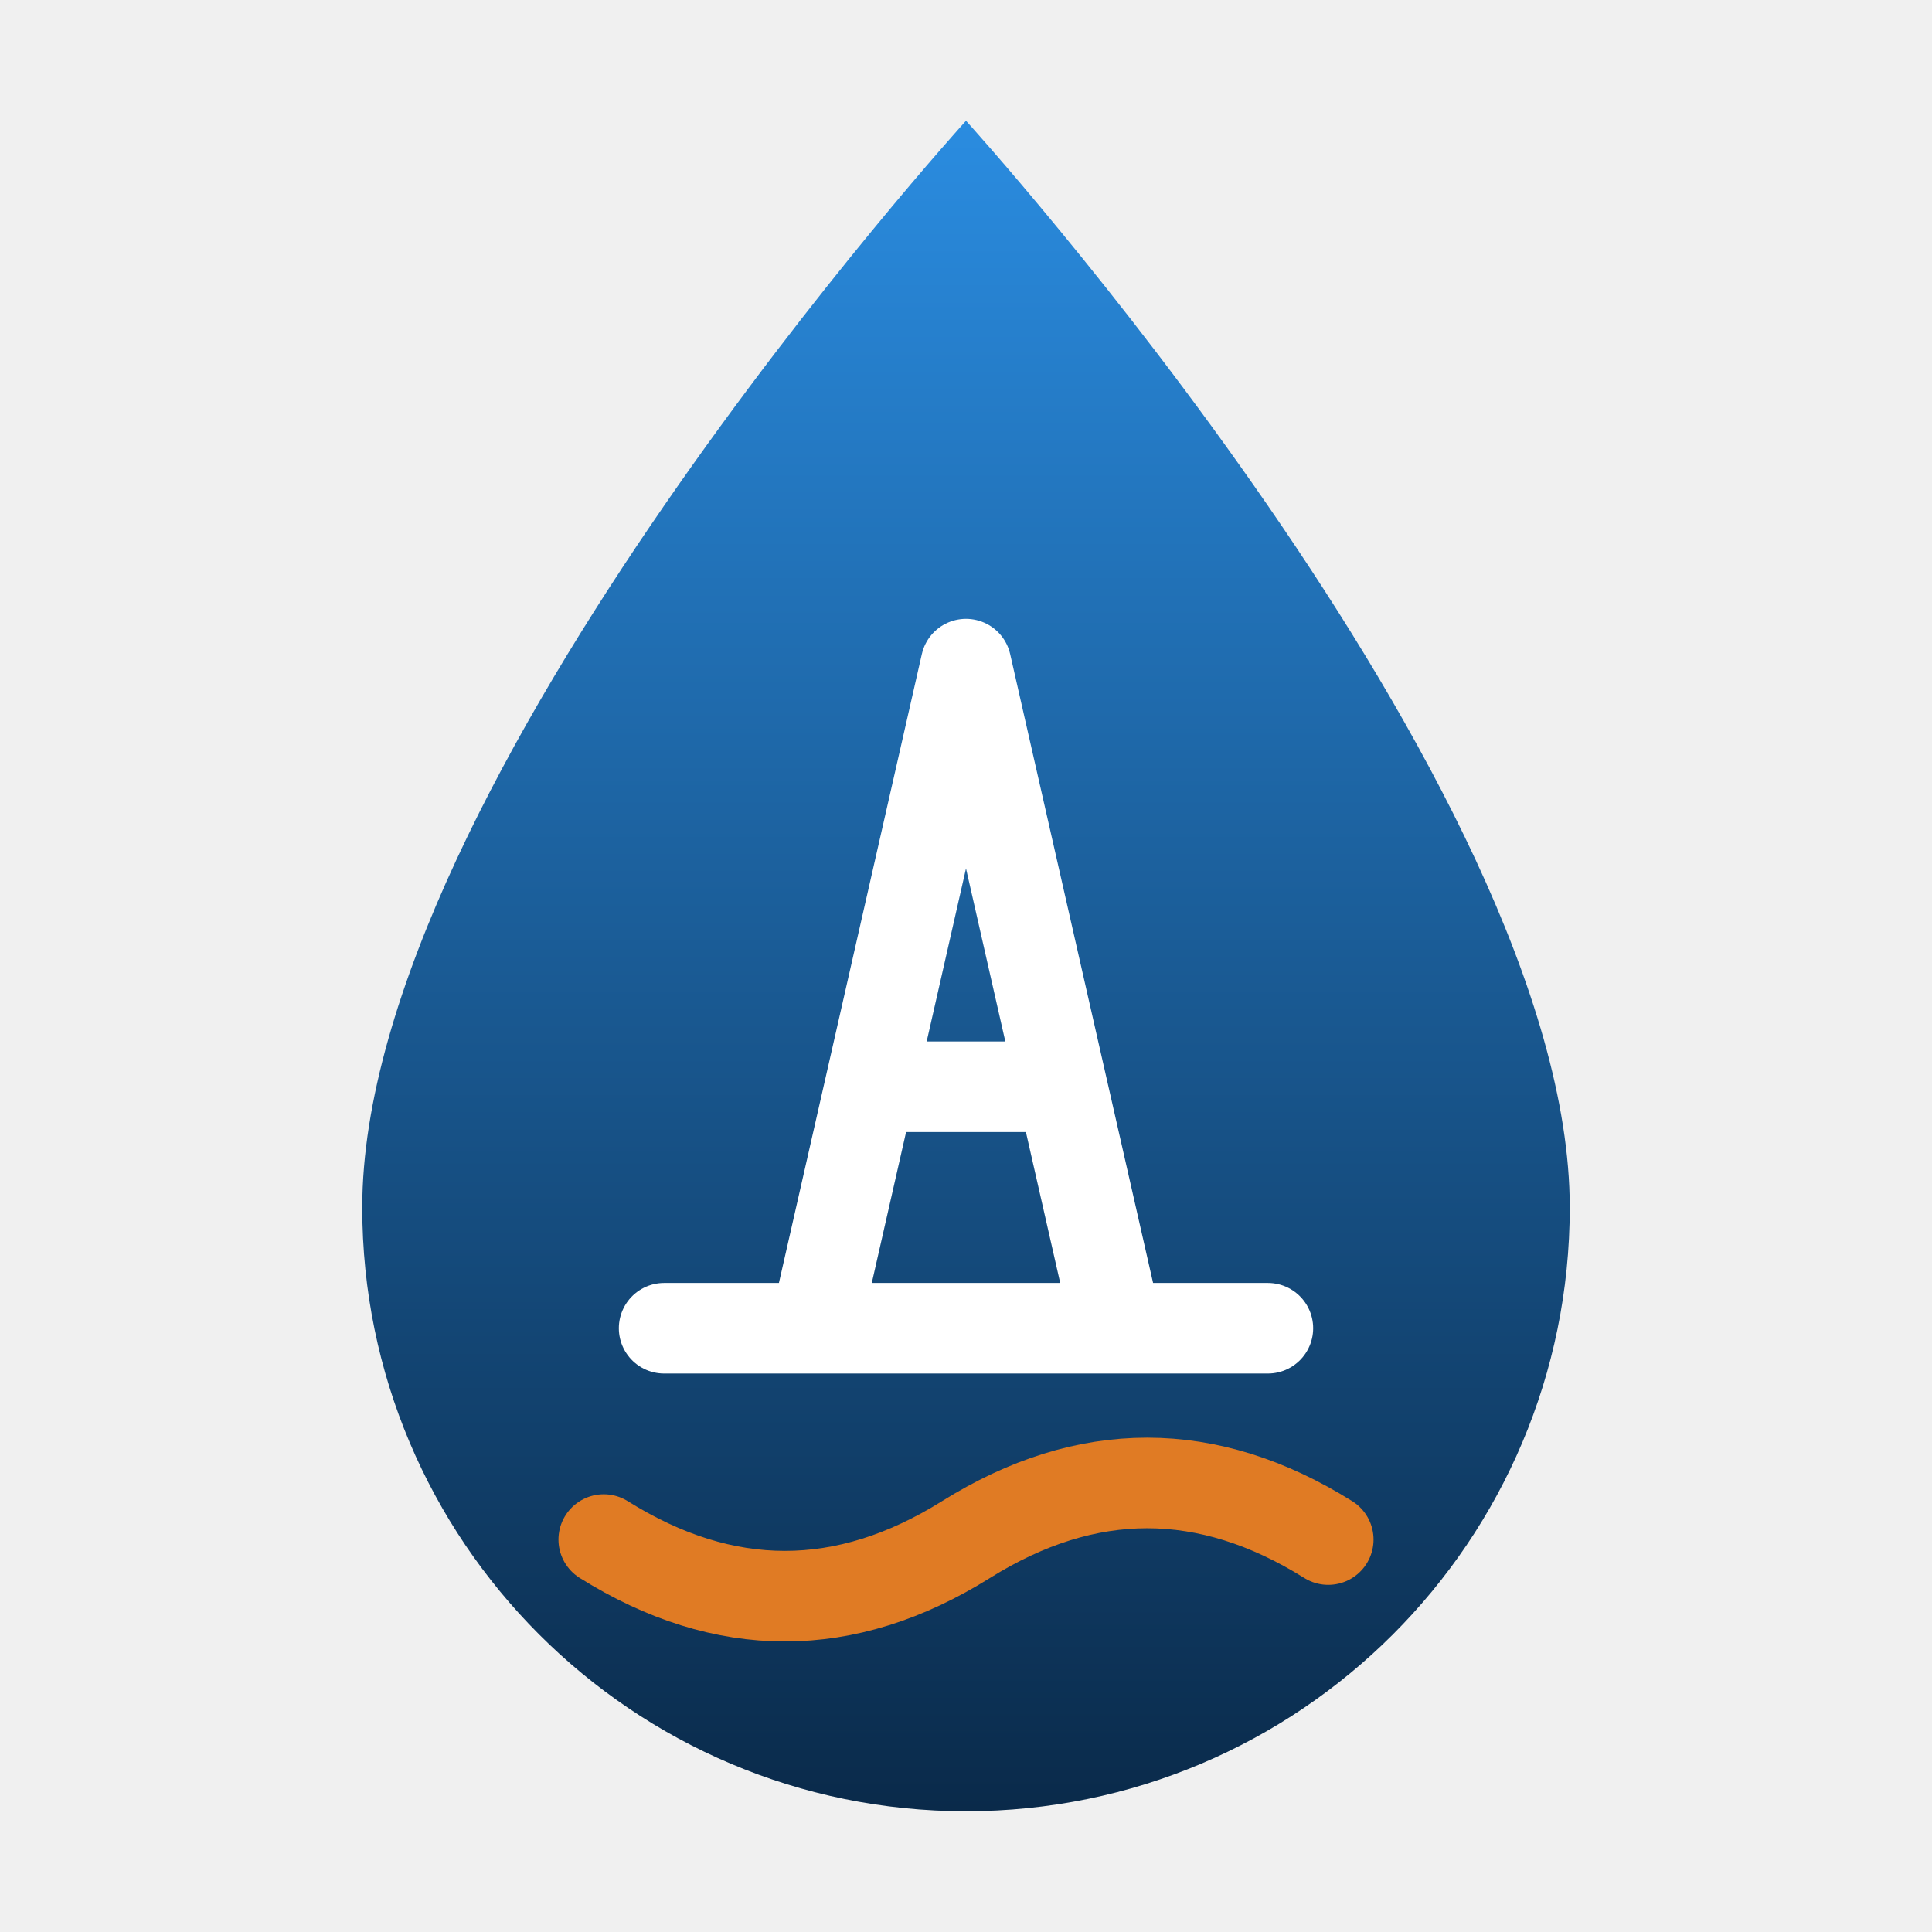
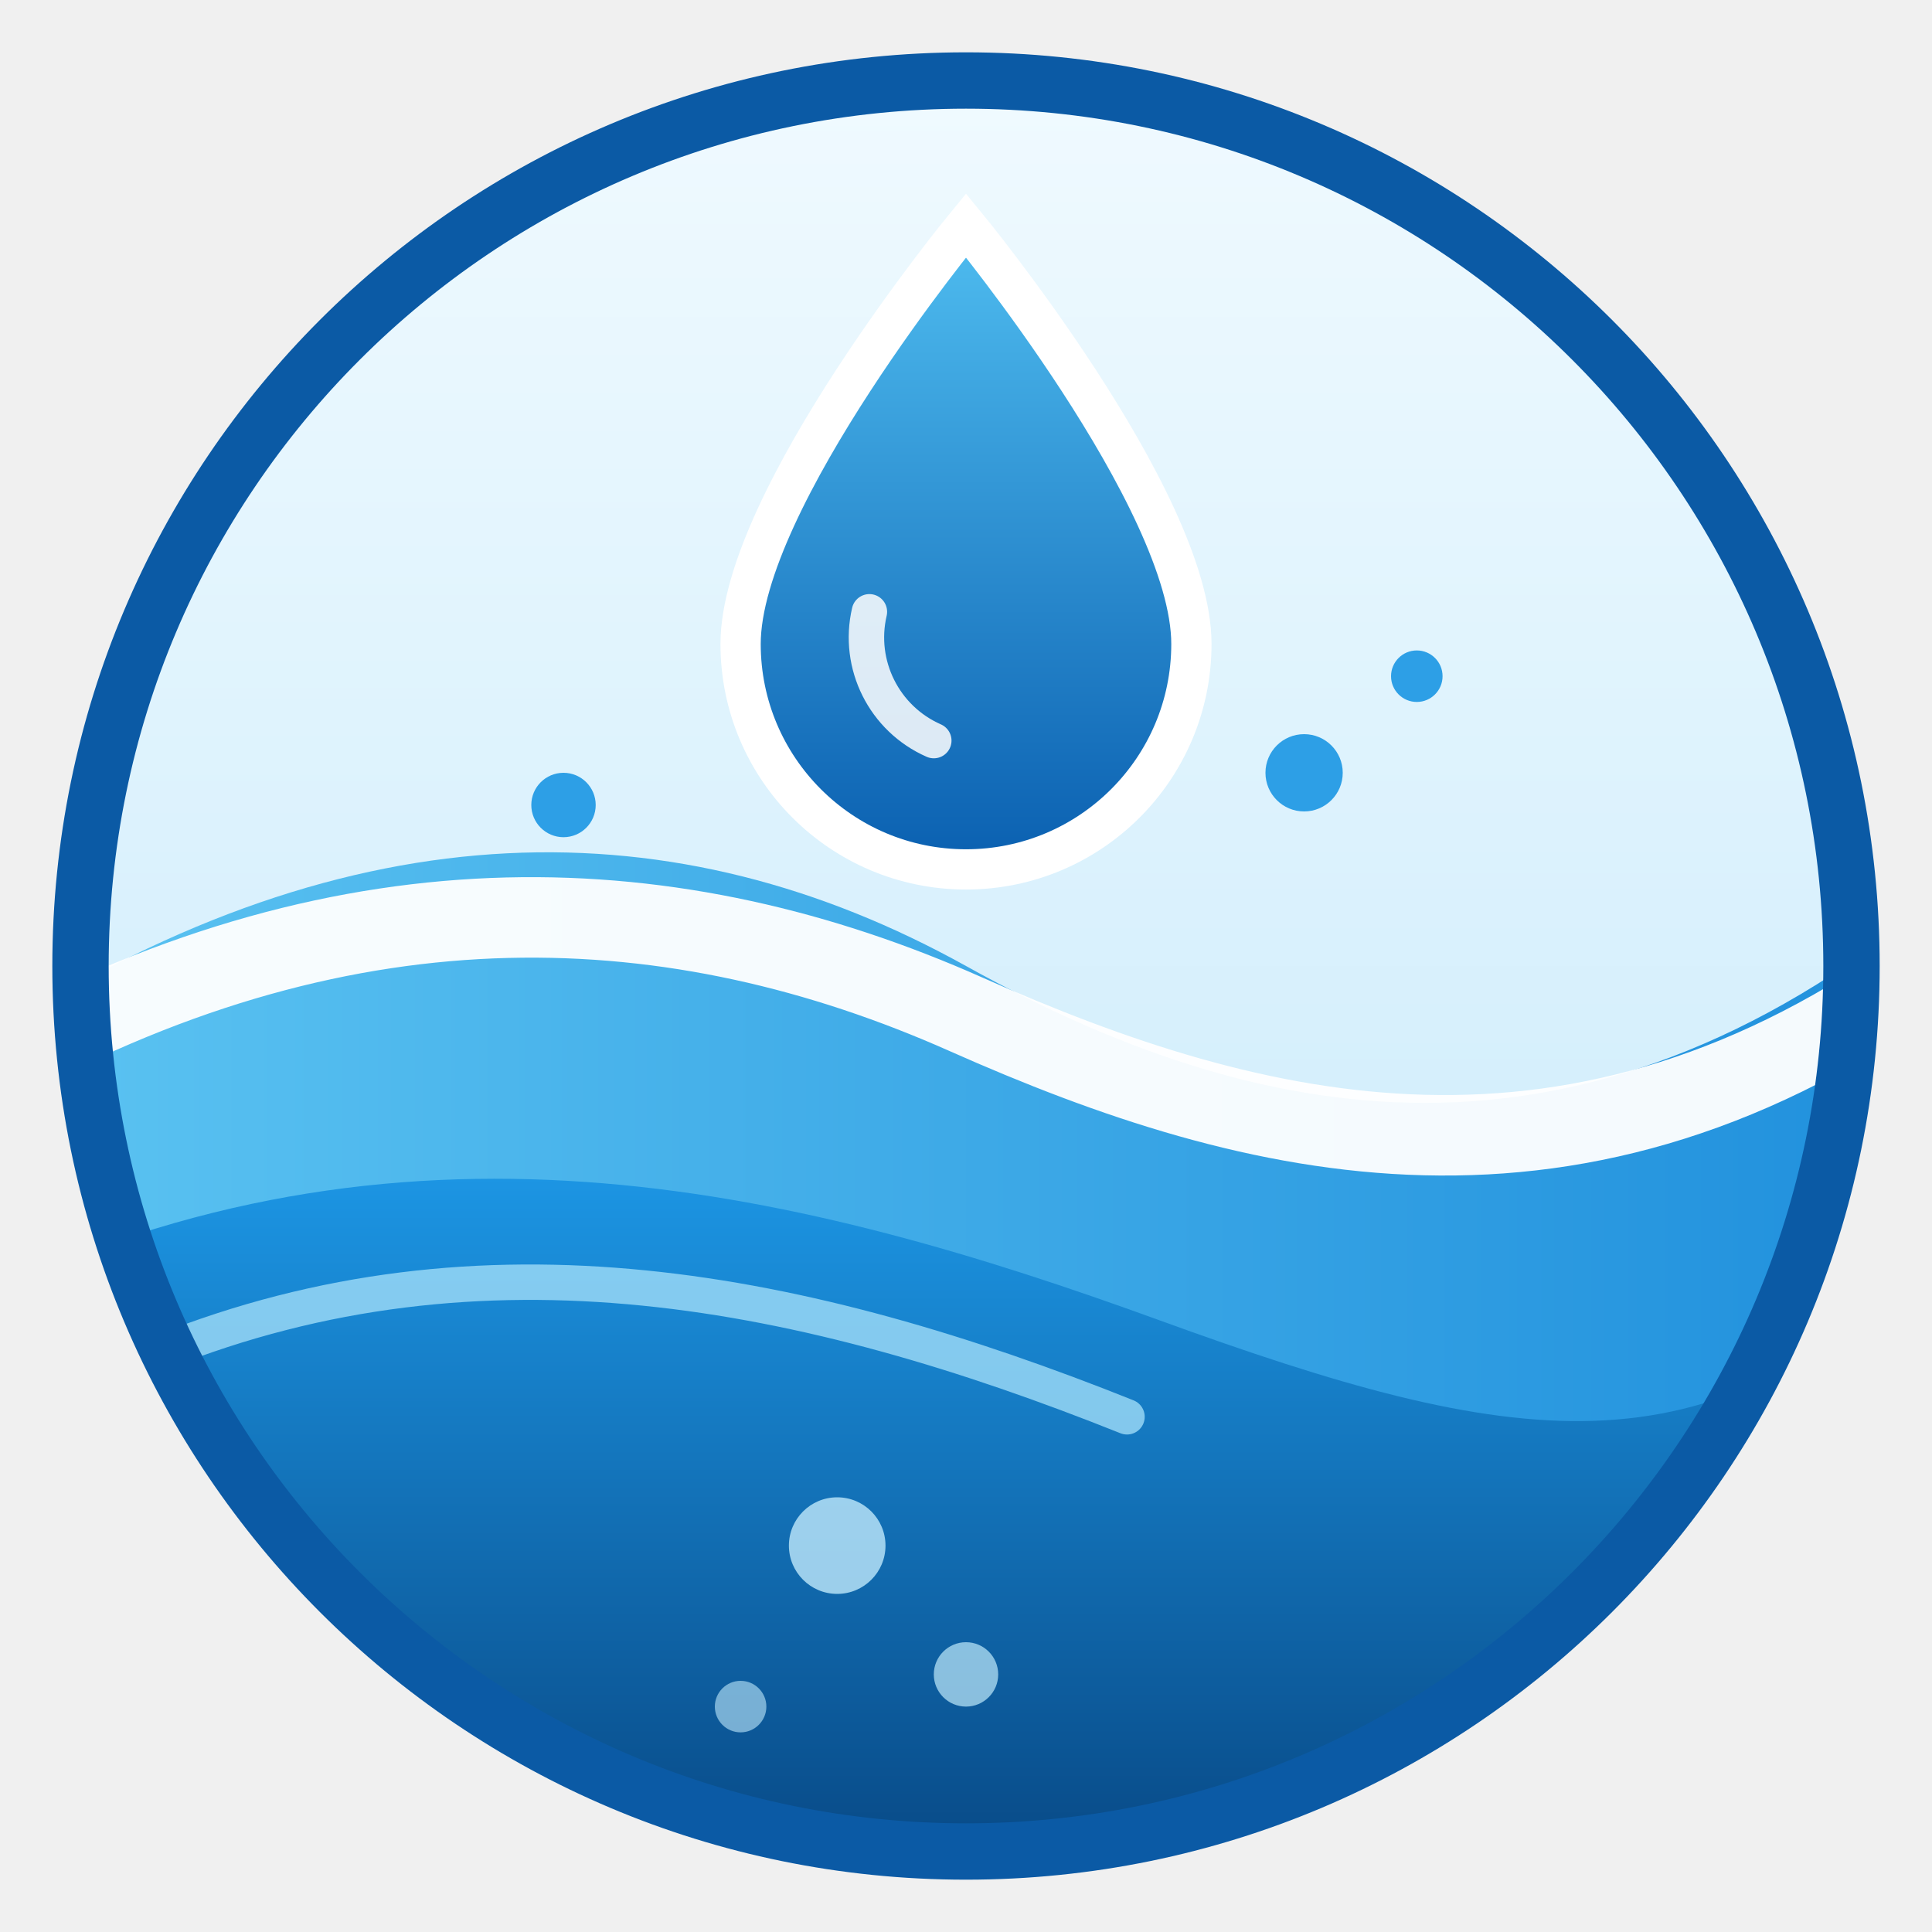
- <svg xmlns="http://www.w3.org/2000/svg" viewBox="0 0 64 64">
+ <svg xmlns="http://www.w3.org/2000/svg" viewBox="0 0 120 120">
  <defs>
-     <linearGradient id="g" x1="0" y1="0" x2="0" y2="1">
-       <stop offset="0" stop-color="#2a8ce0" />
-       <stop offset="1" stop-color="#0a2a4a" />
+     <linearGradient id="sky" x1="0" y1="0" x2="0" y2="1">
+       <stop offset="0" stop-color="#f2fbff" />
+       <stop offset="1" stop-color="#bfe6fa" />
    </linearGradient>
+     <linearGradient id="deep" x1="0" y1="0" x2="0" y2="1">
+       <stop offset="0" stop-color="#1c95e3" />
+       <stop offset="1" stop-color="#06417c" />
+     </linearGradient>
+     <linearGradient id="mid" x1="0" y1="0" x2="1" y2="0">
+       <stop offset="0" stop-color="#5cc4f2" />
+       <stop offset="1" stop-color="#1f8fdc" />
+     </linearGradient>
+     <linearGradient id="drop" x1="0" y1="0" x2="0" y2="1">
+       <stop offset="0" stop-color="#4fbdf0" />
+       <stop offset="1" stop-color="#0a5fb0" />
+     </linearGradient>
+     <clipPath id="c">
+       <circle cx="60" cy="60" r="55" />
+     </clipPath>
  </defs>
-   <path d="M32 4C32 4 12 26 12 40a20 20 0 0 0 40 0C52 26 32 4 32 4z" fill="url(#g)" />
-   <path d="M22 44h20M27 44l5-22 5 22M29.5 36h5" stroke="#fff" stroke-width="3" stroke-linecap="round" stroke-linejoin="round" fill="none" />
-   <path d="M20 51c4 2.5 8 2.5 12 0s8-2.5 12 0" stroke="#e07b24" stroke-width="3" stroke-linecap="round" fill="none" />
+   <g clip-path="url(#c)">
+     <rect width="120" height="120" fill="url(#sky)" />
+     <path d="M0 64 C22 50 42 50 60 60 S98 74 120 56 V120 H0Z" fill="url(#mid)" />
+     <path d="M0 66 C22 54 42 55 60 63 S98 76 120 60" fill="none" stroke="#ffffff" stroke-width="5" stroke-linecap="round" opacity=".95" />
+     <path d="M0 80 C26 68 50 74 72 82 S106 92 120 78 V120 H0Z" fill="url(#deep)" />
+     <path d="M10 84 C30 76 50 80 70 88" fill="none" stroke="#9fdcf8" stroke-width="2.2" stroke-linecap="round" opacity=".8" />
+     <circle cx="52" cy="96" r="3" fill="#bfe9fb" opacity=".8" />
+     <circle cx="60" cy="104" r="2" fill="#bfe9fb" opacity=".7" />
+     <circle cx="46" cy="106" r="1.6" fill="#bfe9fb" opacity=".6" />
+   </g>
+   <path d="M60 14 C60 14 46 31 46 40 a14 14 0 0 0 28 0 C74 31 60 14 60 14Z" fill="url(#drop)" stroke="#ffffff" stroke-width="2.5" />
+   <path d="M54 38 a7 7 0 0 0 4 8" fill="none" stroke="#ffffff" stroke-width="2.2" stroke-linecap="round" opacity=".85" />
+   <circle cx="81" cy="48" r="2.4" fill="#2d9fe6" />
+   <circle cx="88" cy="42" r="1.6" fill="#2d9fe6" />
+   <circle cx="35" cy="50" r="2" fill="#2d9fe6" />
+   <circle cx="60" cy="60" r="55" fill="none" stroke="#0b5aa5" stroke-width="3.5" />
</svg>
